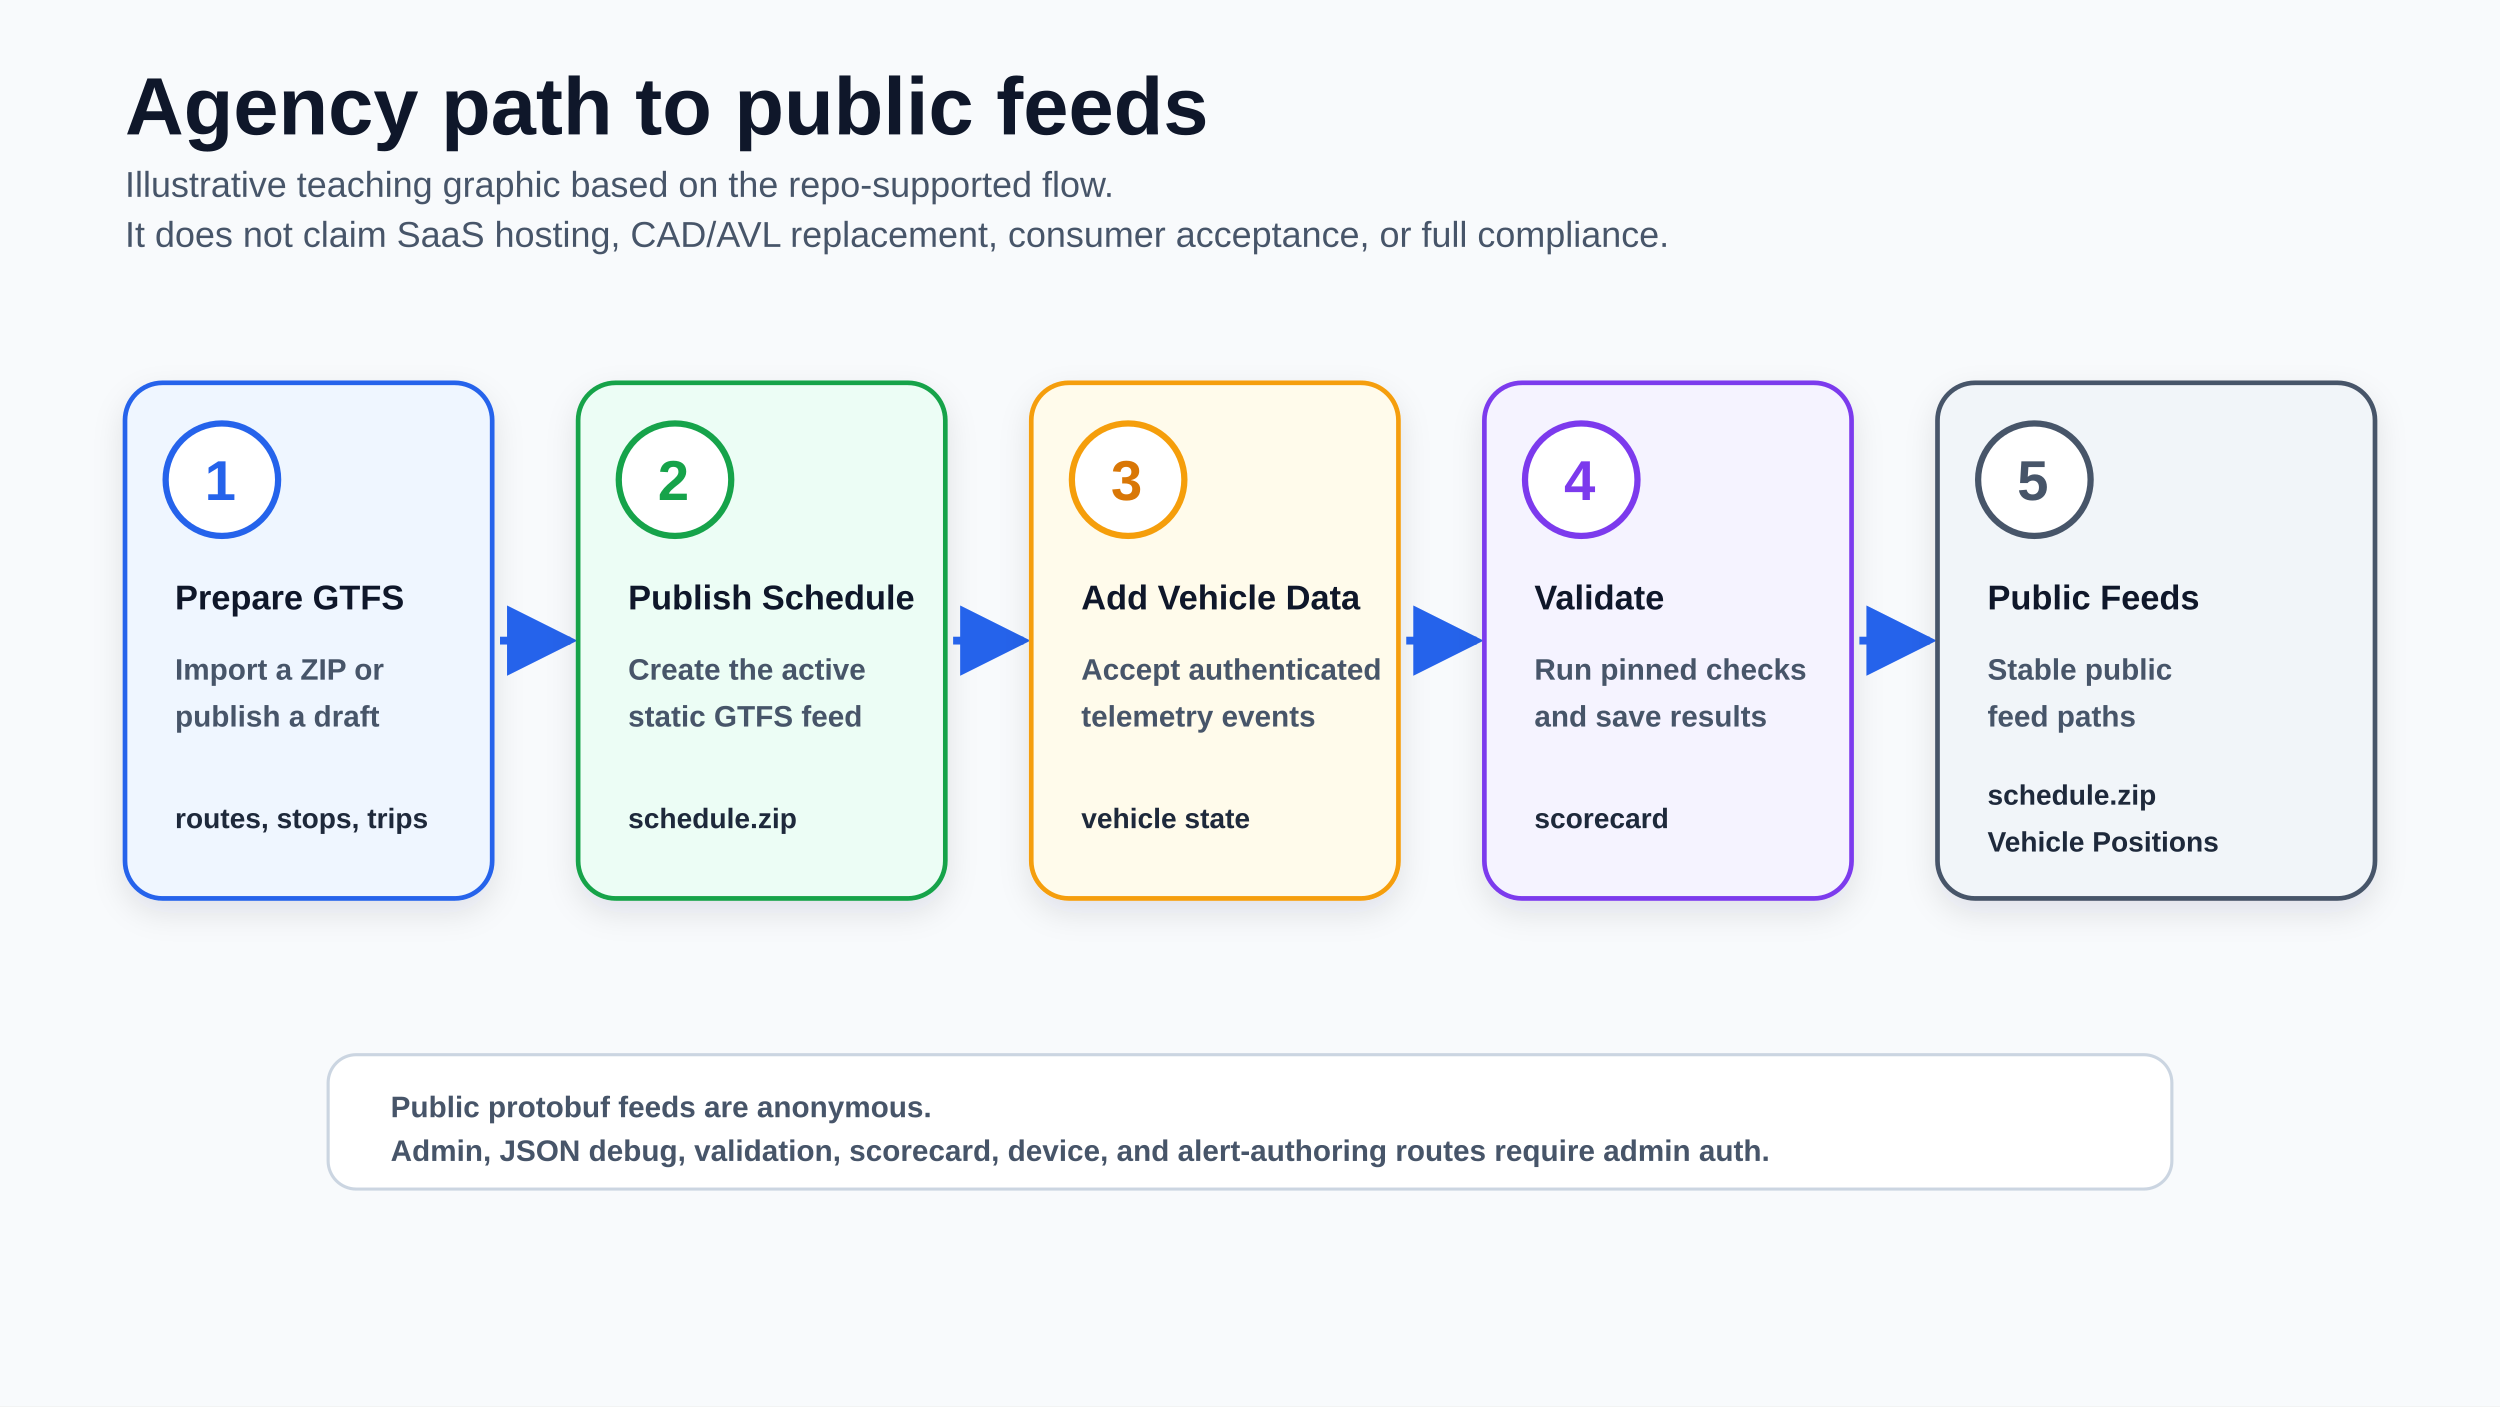
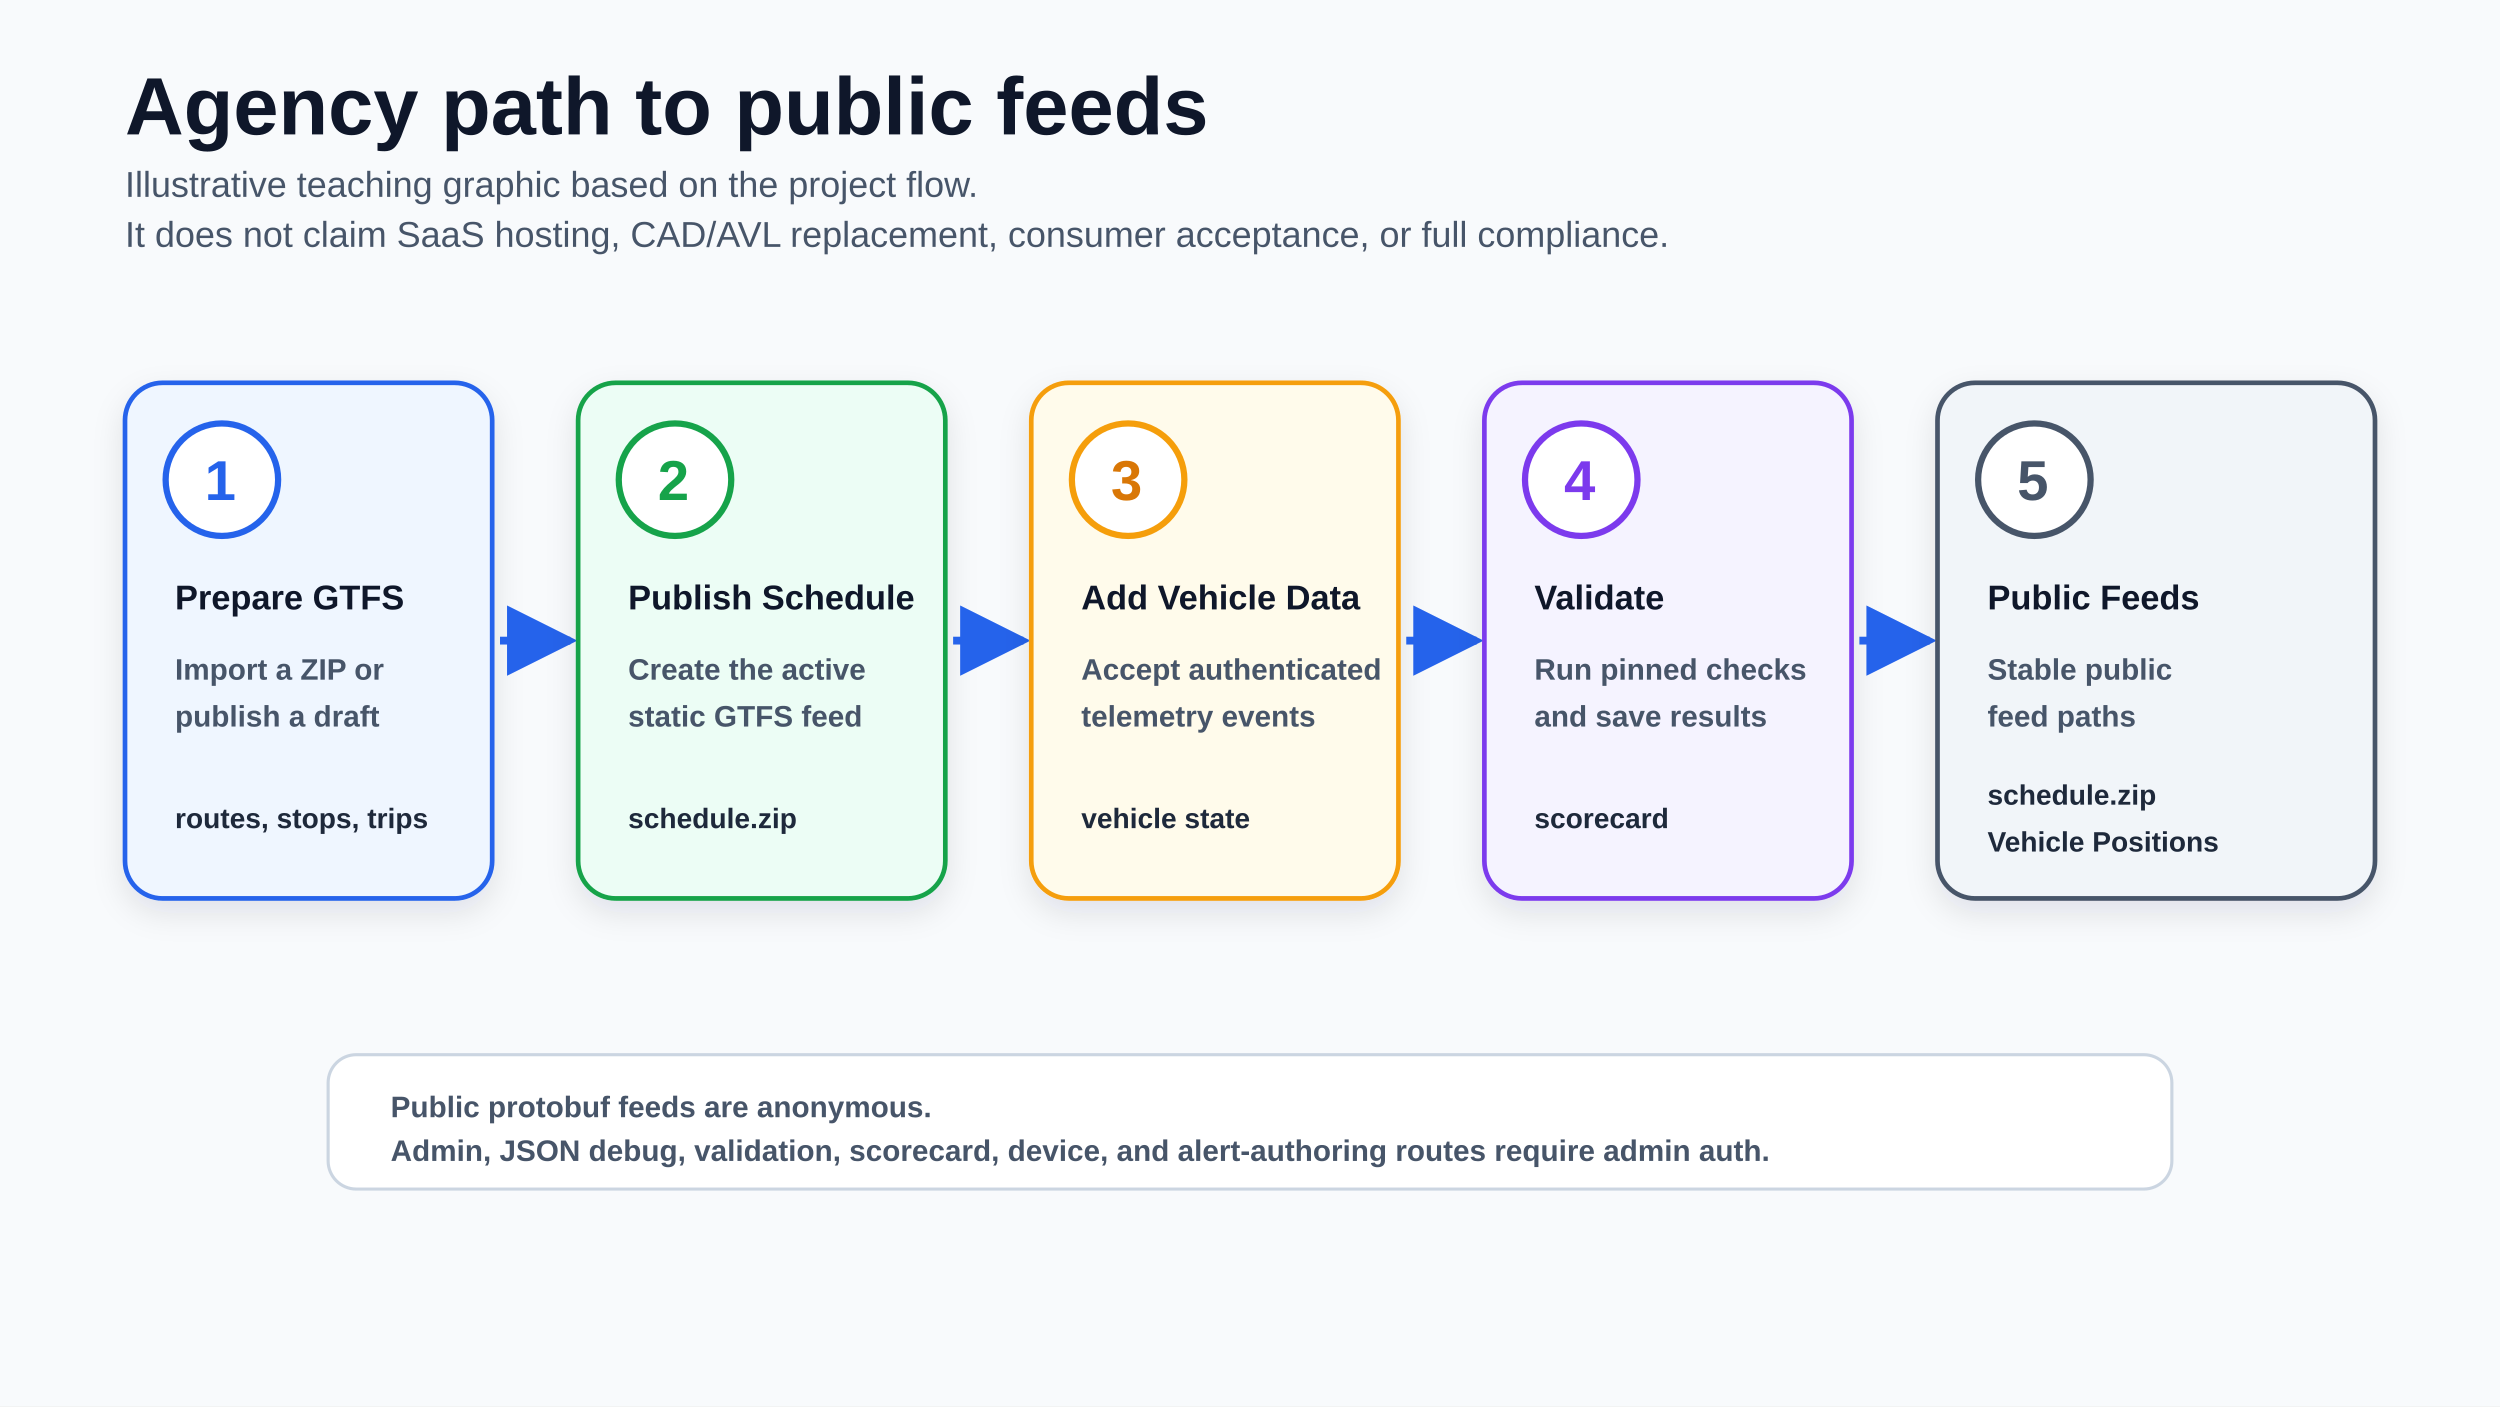
<svg xmlns="http://www.w3.org/2000/svg" width="1600" height="900" viewBox="0 0 1600 900" role="img" aria-labelledby="title desc">
  <defs>
    <filter id="shadow" x="-10%" y="-10%" width="120%" height="130%">
      <feDropShadow dx="0" dy="8" stdDeviation="10" flood-color="#0f172a" flood-opacity="0.10" />
    </filter>
    <marker id="arrow" viewBox="0 0 10 10" refX="9" refY="5" markerWidth="9" markerHeight="9" orient="auto">
      <path d="M0 0L10 5L0 10Z" fill="#2563eb" />
    </marker>
    <style>
      .bg{fill:#f8fafc}.title{font-family:Arial,sans-serif;fill:#0f172a;font-size:52px;font-weight:800}.subtitle{font-family:Arial,sans-serif;fill:#475569;font-size:23px;font-weight:500}.card{stroke-width:3;rx:24;filter:url(#shadow)}.blue{fill:#eff6ff;stroke:#2563eb}.green{fill:#ecfdf5;stroke:#16a34a}.amber{fill:#fffbeb;stroke:#f59e0b}.purple{fill:#f5f3ff;stroke:#7c3aed}.slate{fill:#f1f5f9;stroke:#475569}.num{font-family:Arial,sans-serif;font-size:36px;font-weight:800}.label{font-family:Arial,sans-serif;fill:#0f172a;font-size:22px;font-weight:800}.small{font-family:Arial,sans-serif;fill:#475569;font-size:19px;font-weight:600}.mono{font-family:Arial,sans-serif;fill:#1e293b;font-size:18px;font-weight:700}.line{stroke:#2563eb;stroke-width:5;fill:none;marker-end:url(#arrow)}.badge{fill:#fff;stroke-width:4}.note{fill:#fff;stroke:#cbd5e1;stroke-width:2;rx:18}
    </style>
  </defs>
  <rect class="bg" width="1600" height="900" />
  <text x="80" y="86" class="title">Agency path to public feeds</text>
-   <text x="80" y="126" class="subtitle">Illustrative teaching graphic based on the repo-supported flow.</text>
+   <text x="80" y="126" class="subtitle">Illustrative teaching graphic based on the project flow.</text>
  <text x="80" y="158" class="subtitle">It does not claim SaaS hosting, CAD/AVL replacement, consumer acceptance, or full compliance.</text>
  <g transform="translate(80 245)">
    <rect class="card blue" width="235" height="330" />
    <circle class="badge" cx="62" cy="62" r="36" stroke="#2563eb" />
    <text x="51" y="75" class="num" fill="#2563eb">1</text>
    <text x="32" y="145" class="label">Prepare GTFS</text>
    <text x="32" y="190" class="small">Import a ZIP or</text>
    <text x="32" y="220" class="small">publish a draft</text>
    <text x="32" y="285" class="mono">routes, stops, trips</text>
  </g>
  <path class="line" d="M320 410H365" />
  <g transform="translate(370 245)">
    <rect class="card green" width="235" height="330" />
    <circle class="badge" cx="62" cy="62" r="36" stroke="#16a34a" />
    <text x="51" y="75" class="num" fill="#16a34a">2</text>
    <text x="32" y="145" class="label">Publish Schedule</text>
    <text x="32" y="190" class="small">Create the active</text>
    <text x="32" y="220" class="small">static GTFS feed</text>
    <text x="32" y="285" class="mono">schedule.zip</text>
  </g>
  <path class="line" d="M610 410H655" />
  <g transform="translate(660 245)">
    <rect class="card amber" width="235" height="330" />
    <circle class="badge" cx="62" cy="62" r="36" stroke="#f59e0b" />
    <text x="51" y="75" class="num" fill="#d97706">3</text>
    <text x="32" y="145" class="label">Add Vehicle Data</text>
    <text x="32" y="190" class="small">Accept authenticated</text>
    <text x="32" y="220" class="small">telemetry events</text>
    <text x="32" y="285" class="mono">vehicle state</text>
  </g>
  <path class="line" d="M900 410H945" />
  <g transform="translate(950 245)">
    <rect class="card purple" width="235" height="330" />
    <circle class="badge" cx="62" cy="62" r="36" stroke="#7c3aed" />
    <text x="51" y="75" class="num" fill="#7c3aed">4</text>
    <text x="32" y="145" class="label">Validate</text>
    <text x="32" y="190" class="small">Run pinned checks</text>
    <text x="32" y="220" class="small">and save results</text>
    <text x="32" y="285" class="mono">scorecard</text>
  </g>
  <path class="line" d="M1190 410H1235" />
  <g transform="translate(1240 245)">
    <rect class="card slate" width="280" height="330" />
    <circle class="badge" cx="62" cy="62" r="36" stroke="#475569" />
    <text x="51" y="75" class="num" fill="#475569">5</text>
    <text x="32" y="145" class="label">Public Feeds</text>
    <text x="32" y="190" class="small">Stable public</text>
    <text x="32" y="220" class="small">feed paths</text>
    <text x="32" y="270" class="mono">schedule.zip</text>
    <text x="32" y="300" class="mono">Vehicle Positions</text>
  </g>
  <rect class="note" x="210" y="675" width="1180" height="86" />
  <text x="250" y="715" class="small">Public protobuf feeds are anonymous.</text>
  <text x="250" y="743" class="small">Admin, JSON debug, validation, scorecard, device, and alert-authoring routes require admin auth.</text>
</svg>
